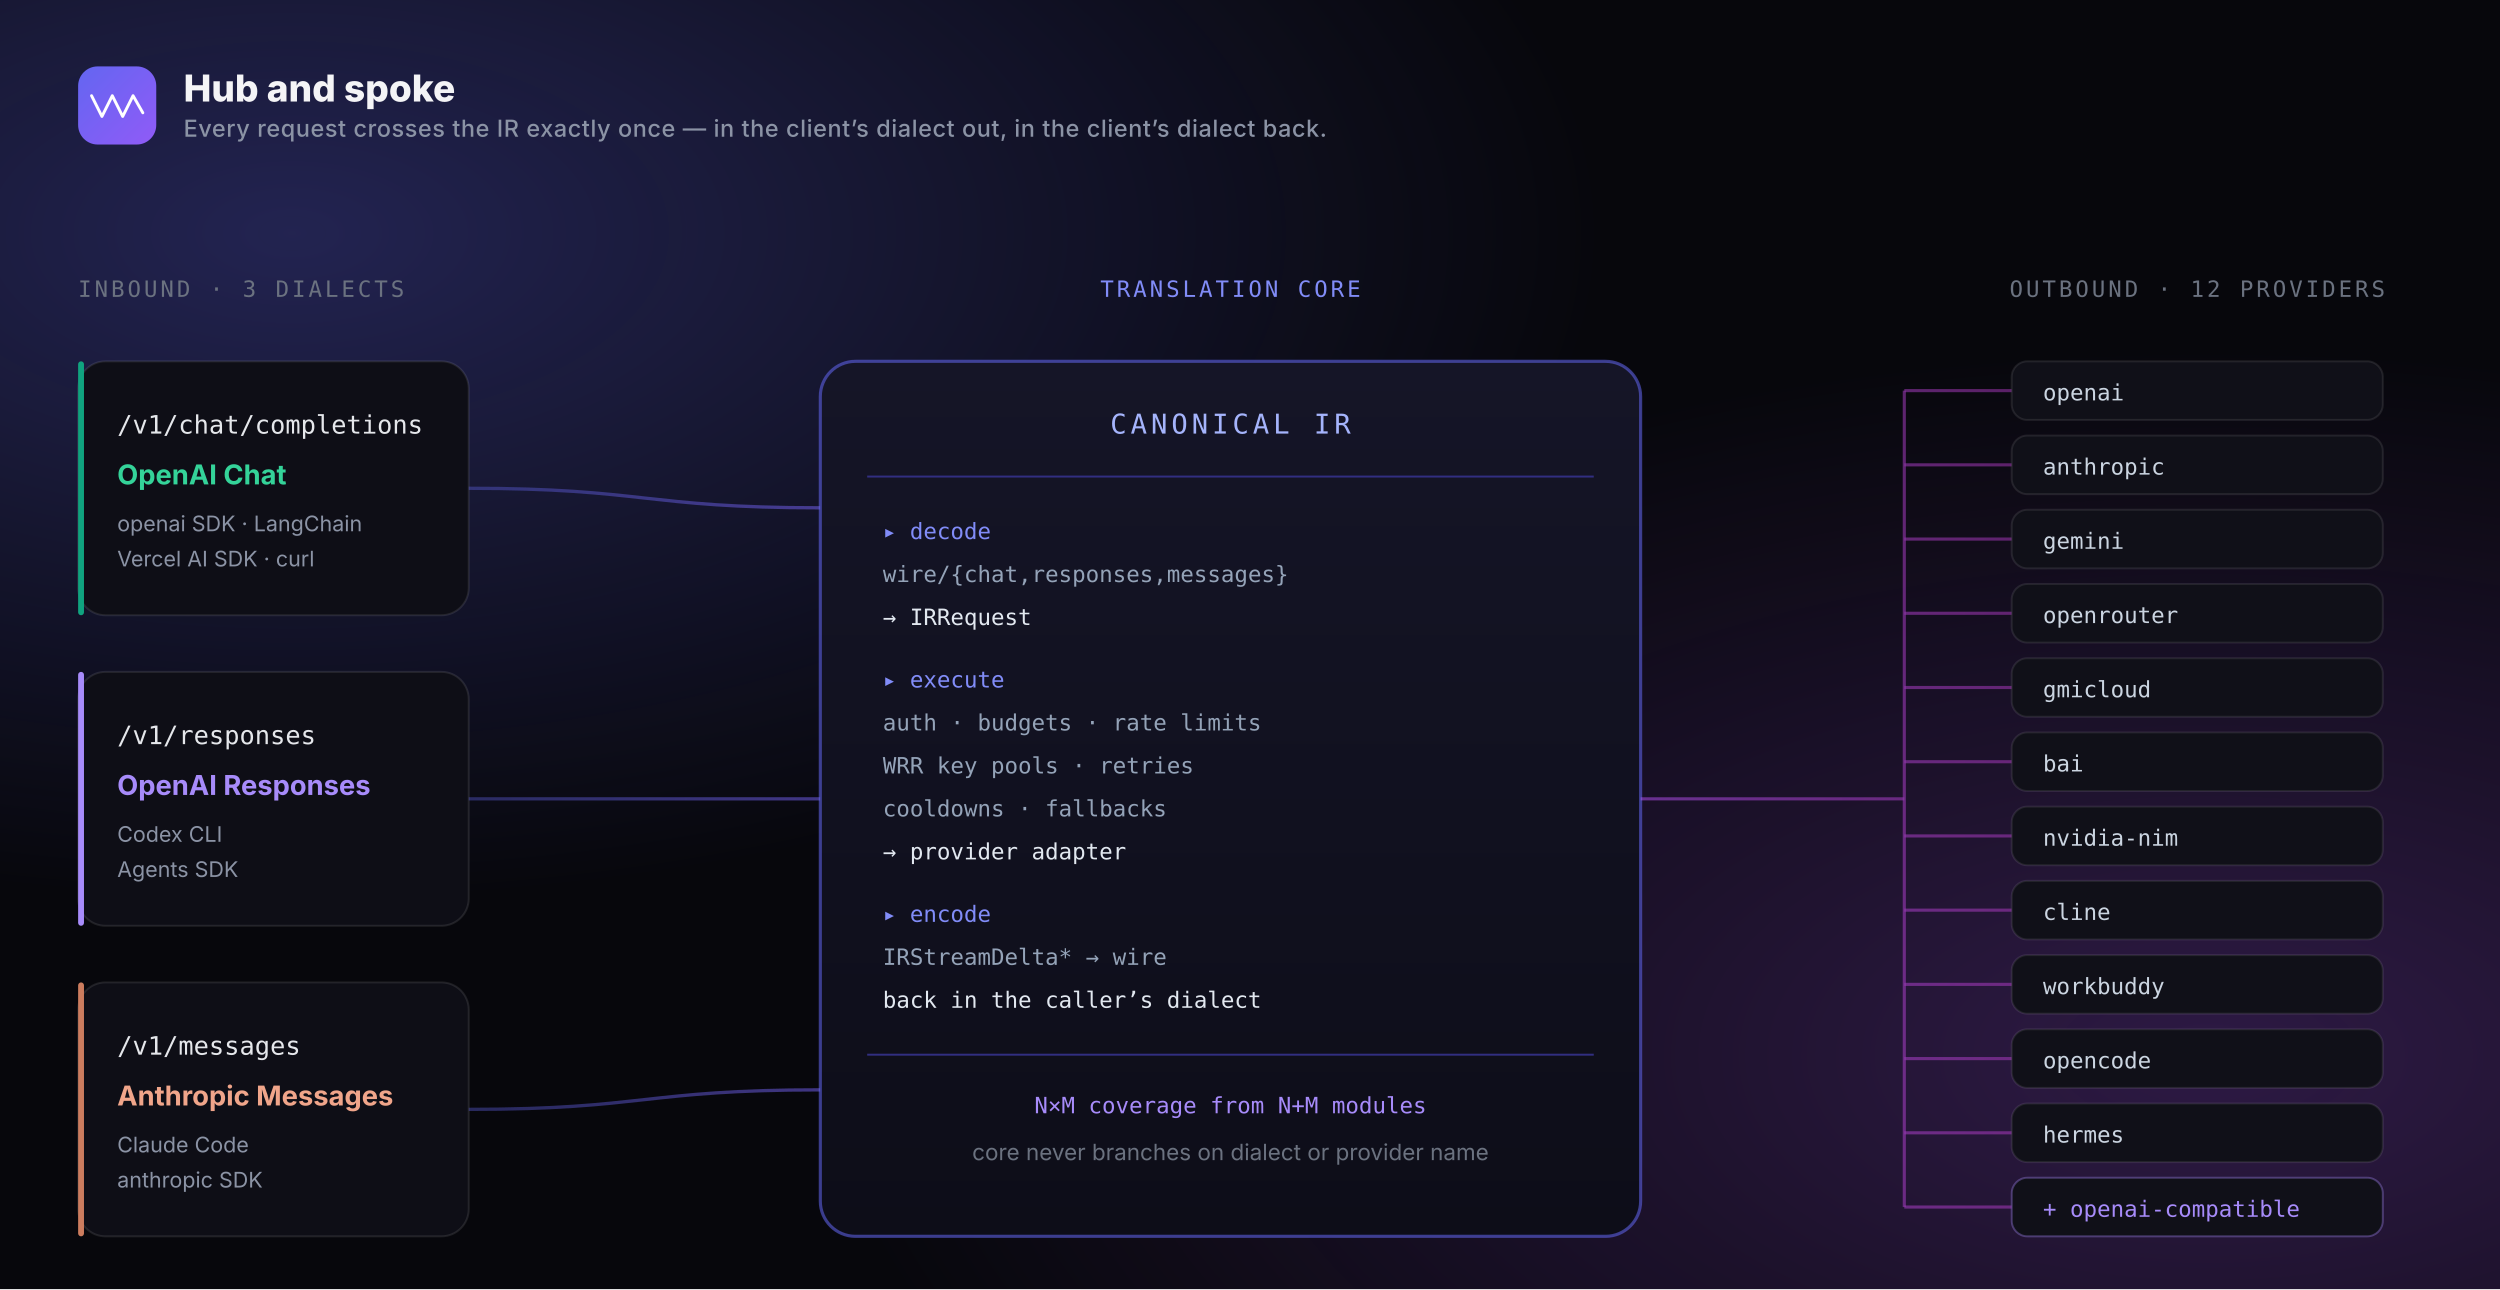
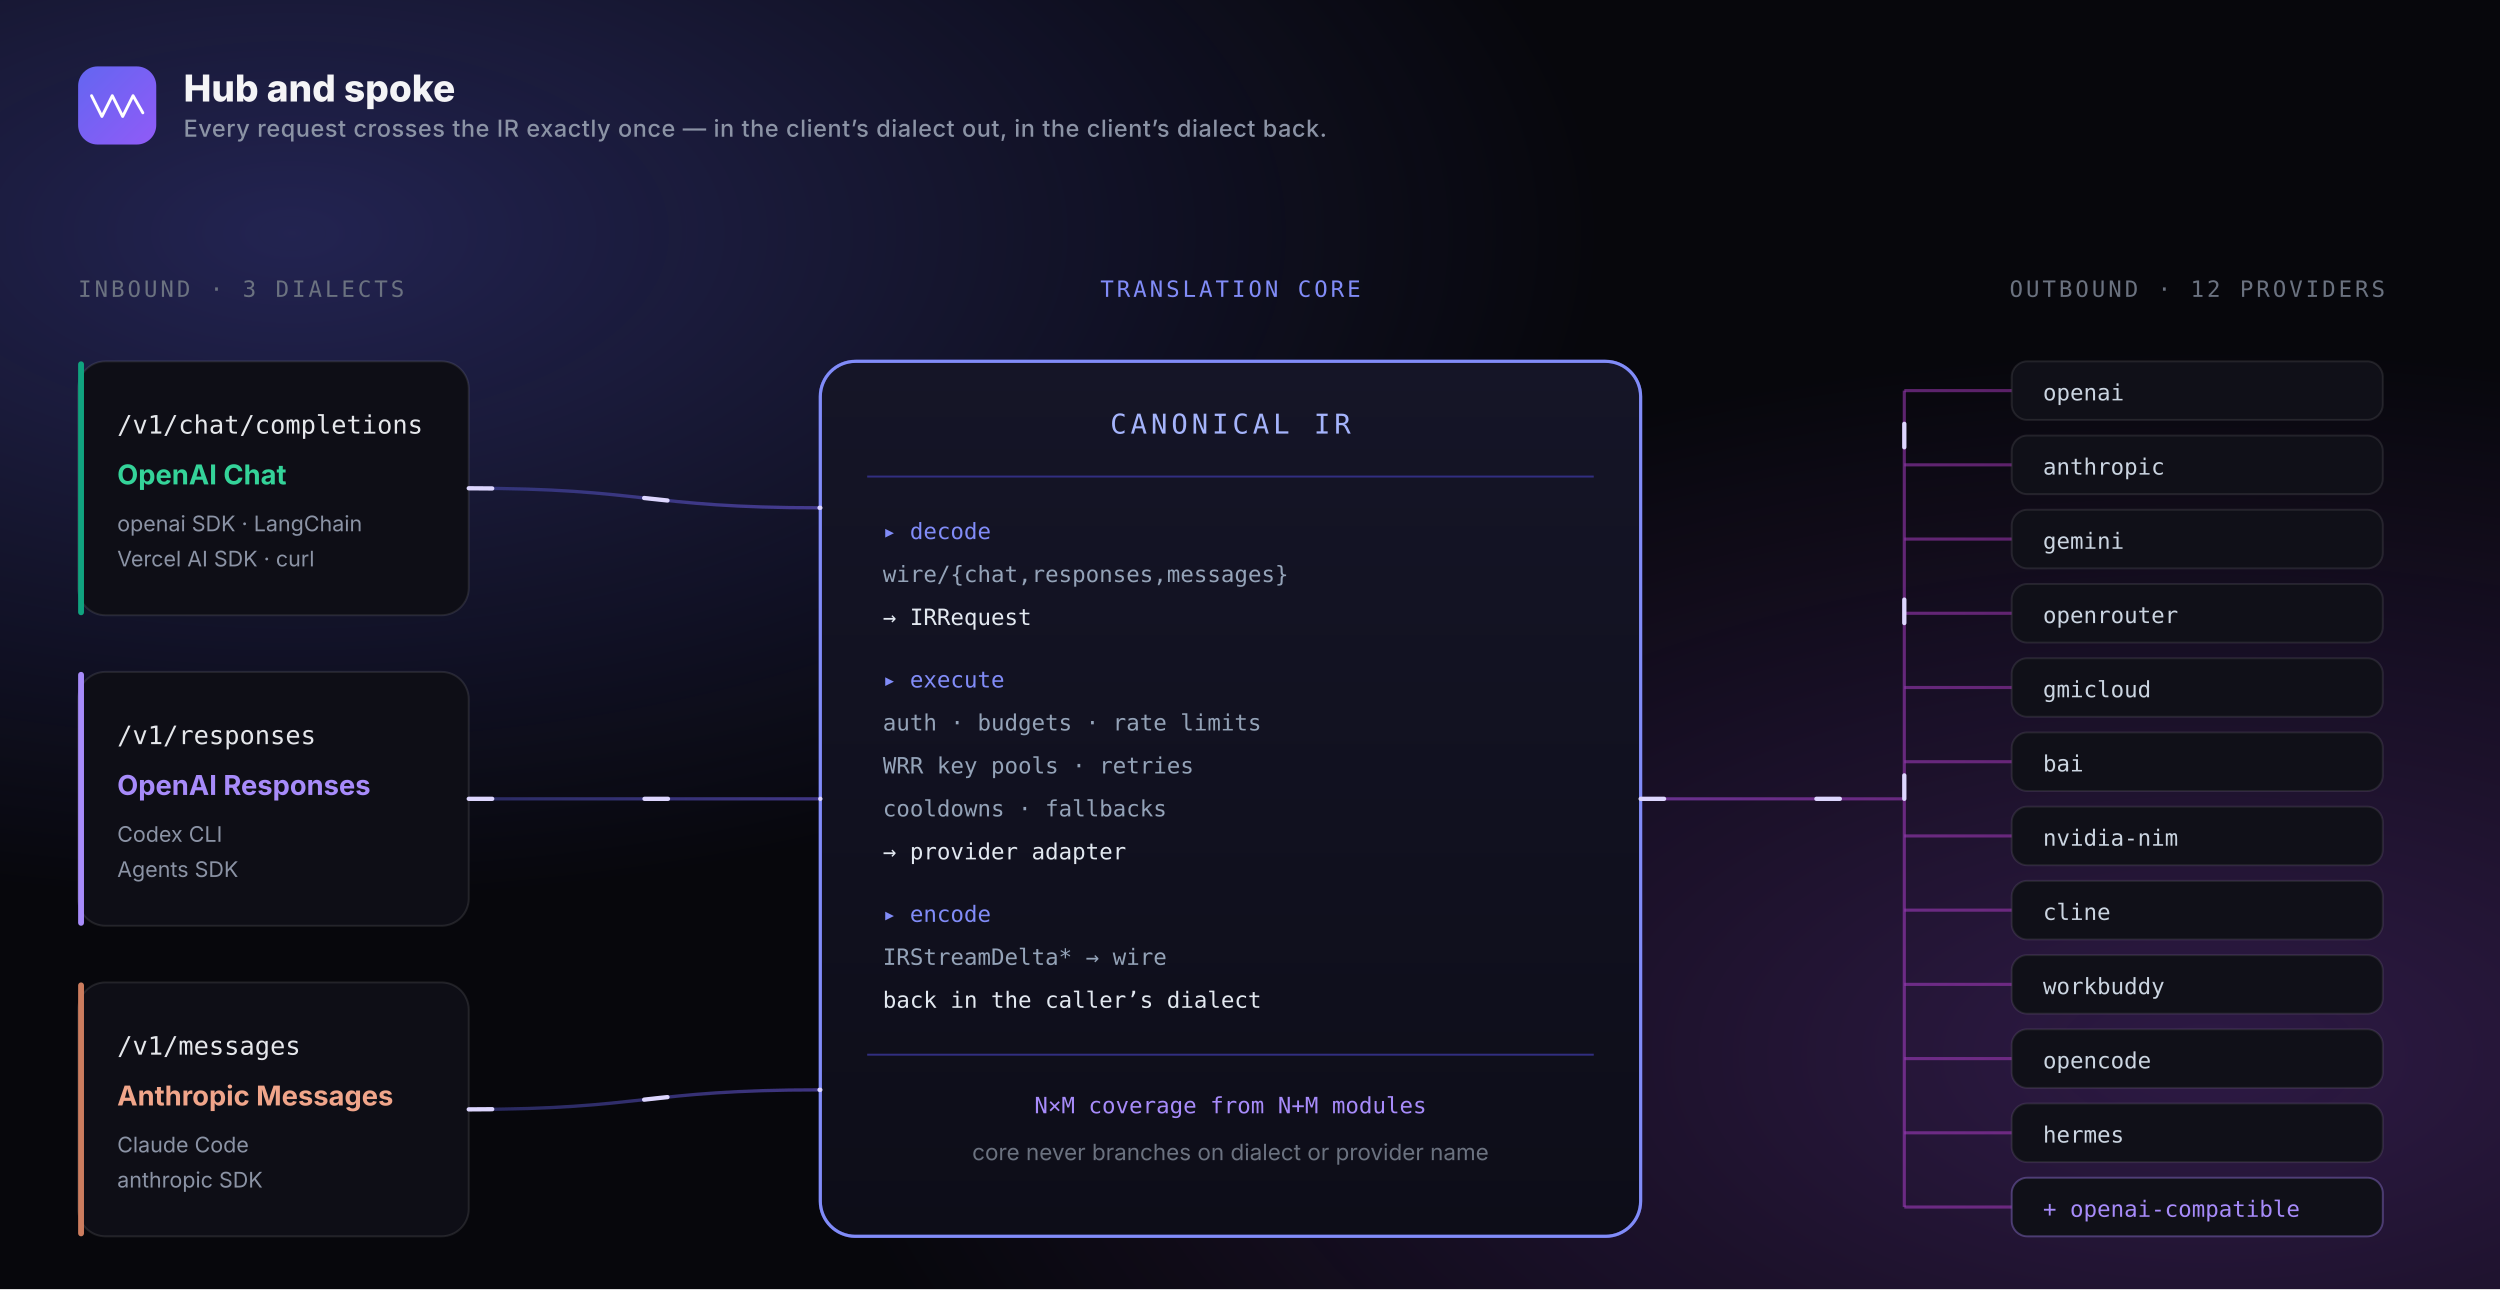
<svg xmlns="http://www.w3.org/2000/svg" width="1280" height="660" viewBox="0 0 1280 660" role="img" aria-label="wiwi hub-and-spoke architecture: three inbound dialects decode into one canonical IR, which the router dispatches to twelve outbound providers">
  <defs>
    <radialGradient id="ha" cx="12%" cy="18%" r="52%">
      <stop offset="0" stop-color="#6366f1" stop-opacity=".30" />
      <stop offset="1" stop-color="#6366f1" stop-opacity="0" />
    </radialGradient>
    <radialGradient id="hb" cx="88%" cy="82%" r="55%">
      <stop offset="0" stop-color="#a855f7" stop-opacity=".24" />
      <stop offset="1" stop-color="#a855f7" stop-opacity="0" />
    </radialGradient>
    <linearGradient id="beam" gradientUnits="userSpaceOnUse" x1="240" y1="0" x2="1030" y2="0">
      <stop offset="0" stop-color="#6366f1" stop-opacity=".5" />
      <stop offset=".5" stop-color="#8b5cf6" />
      <stop offset="1" stop-color="#d946ef" stop-opacity=".6" />
    </linearGradient>
    <linearGradient id="irbox" x1="0" y1="0" x2="0" y2="1">
      <stop offset="0" stop-color="#151527" />
      <stop offset="1" stop-color="#0d0d18" />
    </linearGradient>
    <linearGradient id="wiwi-brand" x1="0" y1="0" x2="64" y2="64" gradientUnits="userSpaceOnUse">
      <stop offset="0" stop-color="#6366f1" />
      <stop offset=".55" stop-color="#8b5cf6" />
      <stop offset="1" stop-color="#a855f7" />
    </linearGradient>
+     <style>
+       .flow { fill: none; stroke: #ddd6fe; stroke-width: 2.2; stroke-linecap: round; stroke-dasharray: 12 78; animation: hsflow 1.6s linear infinite; }
+       @keyframes hsflow { from { stroke-dashoffset: 0; } to { stroke-dashoffset: -90; } }
+       .pick { fill: none; stroke: #c4b5fd; stroke-width: 1.5; opacity: 0; animation: hspick 6s linear infinite; }
+       @keyframes hspick { 0% { opacity: .95; } 6% { opacity: 0; } 100% { opacity: 0; } }
+       .p1 { animation: hsphase 4.5s linear infinite; }
+       .p2 { animation: hsphase 4.5s linear infinite; animation-delay: -1.5s; }
+       .p3 { animation: hsphase 4.5s linear infinite; animation-delay: -3s; }
+       @keyframes hsphase { 0%, 22% { opacity: 1; } 30%, 100% { opacity: .38; } }
+       .irp { animation: hsirp 4s ease-in-out infinite; }
+       @keyframes hsirp { 0%, 100% { stroke-opacity: .5; } 50% { stroke-opacity: .95; } }
+       @media (prefers-reduced-motion: reduce) { .flow, .pick, .p1, .p2, .p3, .irp { animation: none; } }
+     </style>
  </defs>
  <rect width="1280" height="660" fill="#07070c" />
  <rect width="1280" height="660" fill="url(#ha)" />
  <rect width="1280" height="660" fill="url(#hb)" />
  <g transform="translate(40 34)">
    <rect width="40" height="40" rx="10" fill="url(#wiwi-brand)" />
    <g fill="none" stroke="#ffffff" stroke-width="2.4" stroke-linecap="round" stroke-linejoin="round" transform="scale(.625)">
      <polyline points="11,24 19.5,41 28,24 36.5,41 45,24 53,38" />
    </g>
  </g>
  <text x="94" y="52" font-family="Inter,Arial,sans-serif" font-size="19" font-weight="800" fill="#f4f4f6">Hub and spoke</text>
  <text x="94" y="70" font-family="Inter,Arial,sans-serif" font-size="12" font-weight="500" fill="#8b93a5" letter-spacing=".3">Every request crosses the IR exactly once — in the client’s dialect out, in the client’s dialect back.</text>
  <text x="40" y="152" font-family="ui-monospace,Menlo,monospace" font-size="11.5" letter-spacing="1.5" fill="#6b7280">INBOUND · 3 DIALECTS</text>
  <text x="630" y="152" text-anchor="middle" font-family="ui-monospace,Menlo,monospace" font-size="11.5" letter-spacing="1.5" fill="#818cf8">TRANSLATION CORE</text>
  <text x="1125" y="152" text-anchor="middle" font-family="ui-monospace,Menlo,monospace" font-size="11.5" letter-spacing="1.5" fill="#6b7280">OUTBOUND · 12 PROVIDERS</text>
  <g>
    <rect x="40" y="185" width="200" height="130" rx="14" fill="#0e0e16" stroke="#ffffff" stroke-opacity=".10" />
    <rect x="40" y="185" width="3" height="130" rx="1.5" fill="#10a37f" />
    <text x="60" y="222" font-family="ui-monospace,Menlo,monospace" font-size="13" fill="#e5e7eb">/v1/chat/completions</text>
    <text x="60" y="248" font-family="Inter,Arial,sans-serif" font-size="14" font-weight="700" fill="#34d399">OpenAI Chat</text>
    <text x="60" y="272" font-family="Inter,Arial,sans-serif" font-size="11" fill="#8b93a5">openai SDK · LangChain</text>
    <text x="60" y="290" font-family="Inter,Arial,sans-serif" font-size="11" fill="#8b93a5">Vercel AI SDK · curl</text>
  </g>
  <g>
    <rect x="40" y="344" width="200" height="130" rx="14" fill="#0e0e16" stroke="#ffffff" stroke-opacity=".10" />
    <rect x="40" y="344" width="3" height="130" rx="1.5" fill="#a78bfa" />
    <text x="60" y="381" font-family="ui-monospace,Menlo,monospace" font-size="13" fill="#e5e7eb">/v1/responses</text>
    <text x="60" y="407" font-family="Inter,Arial,sans-serif" font-size="14" font-weight="700" fill="#a78bfa">OpenAI Responses</text>
    <text x="60" y="431" font-family="Inter,Arial,sans-serif" font-size="11" fill="#8b93a5">Codex CLI</text>
    <text x="60" y="449" font-family="Inter,Arial,sans-serif" font-size="11" fill="#8b93a5">Agents SDK</text>
  </g>
  <g>
    <rect x="40" y="503" width="200" height="130" rx="14" fill="#0e0e16" stroke="#ffffff" stroke-opacity=".10" />
    <rect x="40" y="503" width="3" height="130" rx="1.5" fill="#cc7c5e" />
    <text x="60" y="540" font-family="ui-monospace,Menlo,monospace" font-size="13" fill="#e5e7eb">/v1/messages</text>
    <text x="60" y="566" font-family="Inter,Arial,sans-serif" font-size="14" font-weight="700" fill="#f0a58a">Anthropic Messages</text>
    <text x="60" y="590" font-family="Inter,Arial,sans-serif" font-size="11" fill="#8b93a5">Claude Code</text>
    <text x="60" y="608" font-family="Inter,Arial,sans-serif" font-size="11" fill="#8b93a5">anthropic SDK</text>
  </g>
  <g fill="none" stroke="url(#beam)" stroke-width="1.7" opacity=".7">
    <path d="M 240 250 C 330 250 330 260 420 260" />
    <path d="M 240 409 C 330 409 330 409 420 409" />
    <path d="M 240 568 C 330 568 330 558 420 558" />
  </g>
  <rect x="420" y="185" width="420" height="448" rx="18" fill="url(#irbox)" stroke="#6366f1" stroke-opacity=".55" stroke-width="1.6" />
  <text x="630" y="222" text-anchor="middle" font-family="ui-monospace,Menlo,monospace" font-size="14" letter-spacing="2" fill="#a5b4fc">CANONICAL IR</text>
  <line x1="444" y1="244" x2="816" y2="244" stroke="#312e81" stroke-width="1" />
  <g font-family="ui-monospace,Menlo,monospace" font-size="11.5">
-     <text x="452" y="276" fill="#818cf8">▸ decode</text>
-     <text x="452" y="298" fill="#94a3b8">wire/{chat,responses,messages}</text>
-     <text x="452" y="320" fill="#e2e8f0">→ IRRequest</text>
-     <text x="452" y="352" fill="#818cf8">▸ execute</text>
-     <text x="452" y="374" fill="#94a3b8">auth · budgets · rate limits</text>
-     <text x="452" y="396" fill="#94a3b8">WRR key pools · retries</text>
-     <text x="452" y="418" fill="#94a3b8">cooldowns · fallbacks</text>
-     <text x="452" y="440" fill="#e2e8f0">→ provider adapter</text>
-     <text x="452" y="472" fill="#818cf8">▸ encode</text>
-     <text x="452" y="494" fill="#94a3b8">IRStreamDelta* → wire</text>
-     <text x="452" y="516" fill="#e2e8f0">back in the caller’s dialect</text>
+     <g class="p1">
+       <text x="452" y="276" fill="#818cf8">▸ decode</text>
+       <text x="452" y="298" fill="#94a3b8">wire/{chat,responses,messages}</text>
+       <text x="452" y="320" fill="#e2e8f0">→ IRRequest</text>
+     </g>
+     <g class="p2">
+       <text x="452" y="352" fill="#818cf8">▸ execute</text>
+       <text x="452" y="374" fill="#94a3b8">auth · budgets · rate limits</text>
+       <text x="452" y="396" fill="#94a3b8">WRR key pools · retries</text>
+       <text x="452" y="418" fill="#94a3b8">cooldowns · fallbacks</text>
+       <text x="452" y="440" fill="#e2e8f0">→ provider adapter</text>
+     </g>
+     <g class="p3">
+       <text x="452" y="472" fill="#818cf8">▸ encode</text>
+       <text x="452" y="494" fill="#94a3b8">IRStreamDelta* → wire</text>
+       <text x="452" y="516" fill="#e2e8f0">back in the caller’s dialect</text>
+     </g>
  </g>
  <line x1="444" y1="540" x2="816" y2="540" stroke="#312e81" stroke-width="1" />
  <text x="630" y="570" text-anchor="middle" font-family="ui-monospace,Menlo,monospace" font-size="11.5" fill="#a78bfa">N×M coverage from N+M modules</text>
  <text x="630" y="594" text-anchor="middle" font-family="Inter,Arial,sans-serif" font-size="11.5" fill="#6b7280">core never branches on dialect or provider name</text>
  <g fill="none" stroke="url(#beam)" stroke-width="1.6" opacity=".65">
    <path d="M 840 409 C 900 409 930 409 975 409" />
    <line x1="975" y1="200" x2="975" y2="618" />
    <line x1="975" y1="200" x2="1030" y2="200" />
    <line x1="975" y1="238" x2="1030" y2="238" />
    <line x1="975" y1="276" x2="1030" y2="276" />
    <line x1="975" y1="314" x2="1030" y2="314" />
    <line x1="975" y1="352" x2="1030" y2="352" />
    <line x1="975" y1="390" x2="1030" y2="390" />
    <line x1="975" y1="428" x2="1030" y2="428" />
    <line x1="975" y1="466" x2="1030" y2="466" />
    <line x1="975" y1="504" x2="1030" y2="504" />
    <line x1="975" y1="542" x2="1030" y2="542" />
    <line x1="975" y1="580" x2="1030" y2="580" />
    <line x1="975" y1="618" x2="1030" y2="618" />
  </g>
  <g font-family="ui-monospace,Menlo,monospace" font-size="11.5">
    <g>
      <rect x="1030" y="185" width="190" height="30" rx="8" fill="#101018" stroke="#ffffff" stroke-opacity=".09" />
      <text x="1046" y="205" fill="#cbd5e1">openai</text>
    </g>
    <g>
      <rect x="1030" y="223" width="190" height="30" rx="8" fill="#101018" stroke="#ffffff" stroke-opacity=".09" />
      <text x="1046" y="243" fill="#cbd5e1">anthropic</text>
    </g>
    <g>
      <rect x="1030" y="261" width="190" height="30" rx="8" fill="#101018" stroke="#ffffff" stroke-opacity=".09" />
      <text x="1046" y="281" fill="#cbd5e1">gemini</text>
    </g>
    <g>
      <rect x="1030" y="299" width="190" height="30" rx="8" fill="#101018" stroke="#ffffff" stroke-opacity=".09" />
      <text x="1046" y="319" fill="#cbd5e1">openrouter</text>
    </g>
    <g>
      <rect x="1030" y="337" width="190" height="30" rx="8" fill="#101018" stroke="#ffffff" stroke-opacity=".09" />
      <text x="1046" y="357" fill="#cbd5e1">gmicloud</text>
    </g>
    <g>
      <rect x="1030" y="375" width="190" height="30" rx="8" fill="#101018" stroke="#ffffff" stroke-opacity=".09" />
      <text x="1046" y="395" fill="#cbd5e1">bai</text>
    </g>
    <g>
      <rect x="1030" y="413" width="190" height="30" rx="8" fill="#101018" stroke="#ffffff" stroke-opacity=".09" />
      <text x="1046" y="433" fill="#cbd5e1">nvidia-nim</text>
    </g>
    <g>
      <rect x="1030" y="451" width="190" height="30" rx="8" fill="#101018" stroke="#ffffff" stroke-opacity=".09" />
      <text x="1046" y="471" fill="#cbd5e1">cline</text>
    </g>
    <g>
      <rect x="1030" y="489" width="190" height="30" rx="8" fill="#101018" stroke="#ffffff" stroke-opacity=".09" />
      <text x="1046" y="509" fill="#cbd5e1">workbuddy</text>
    </g>
    <g>
      <rect x="1030" y="527" width="190" height="30" rx="8" fill="#101018" stroke="#ffffff" stroke-opacity=".09" />
      <text x="1046" y="547" fill="#cbd5e1">opencode</text>
    </g>
    <g>
      <rect x="1030" y="565" width="190" height="30" rx="8" fill="#101018" stroke="#ffffff" stroke-opacity=".09" />
      <text x="1046" y="585" fill="#cbd5e1">hermes</text>
    </g>
    <g>
      <rect x="1030" y="603" width="190" height="30" rx="8" fill="#101018" stroke="#a78bfa" stroke-opacity=".35" />
      <text x="1046" y="623" fill="#a78bfa">+ openai-compatible</text>
    </g>
  </g>
+   <rect class="irp" x="420" y="185" width="420" height="448" rx="18" fill="none" stroke="#818cf8" stroke-width="1.6" />
+   <g>
+     <path class="flow" d="M 240 250 C 330 250 330 260 420 260" />
+     <path class="flow" style="animation-delay:-.53s" d="M 240 409 C 330 409 330 409 420 409" />
+     <path class="flow" style="animation-delay:-1.07s" d="M 240 568 C 330 568 330 558 420 558" />
+     <path class="flow" style="animation-delay:-.4s" d="M 840 409 C 900 409 930 409 975 409" />
+     <path class="flow" style="animation-delay:-.8s" d="M 975 409 L 975 200" />
+   </g>
+   <g>
+     <rect class="pick" x="1030" y="185" width="190" height="30" rx="8" />
+     <rect class="pick" style="animation-delay:.5s" x="1030" y="223" width="190" height="30" rx="8" />
+     <rect class="pick" style="animation-delay:1s" x="1030" y="261" width="190" height="30" rx="8" />
+     <rect class="pick" style="animation-delay:1.5s" x="1030" y="299" width="190" height="30" rx="8" />
+     <rect class="pick" style="animation-delay:2s" x="1030" y="337" width="190" height="30" rx="8" />
+     <rect class="pick" style="animation-delay:2.5s" x="1030" y="375" width="190" height="30" rx="8" />
+     <rect class="pick" style="animation-delay:3s" x="1030" y="413" width="190" height="30" rx="8" />
+     <rect class="pick" style="animation-delay:3.5s" x="1030" y="451" width="190" height="30" rx="8" />
+     <rect class="pick" style="animation-delay:4s" x="1030" y="489" width="190" height="30" rx="8" />
+     <rect class="pick" style="animation-delay:4.5s" x="1030" y="527" width="190" height="30" rx="8" />
+     <rect class="pick" style="animation-delay:5s" x="1030" y="565" width="190" height="30" rx="8" />
+     <rect class="pick" style="animation-delay:5.5s" x="1030" y="603" width="190" height="30" rx="8" />
+   </g>
</svg>
